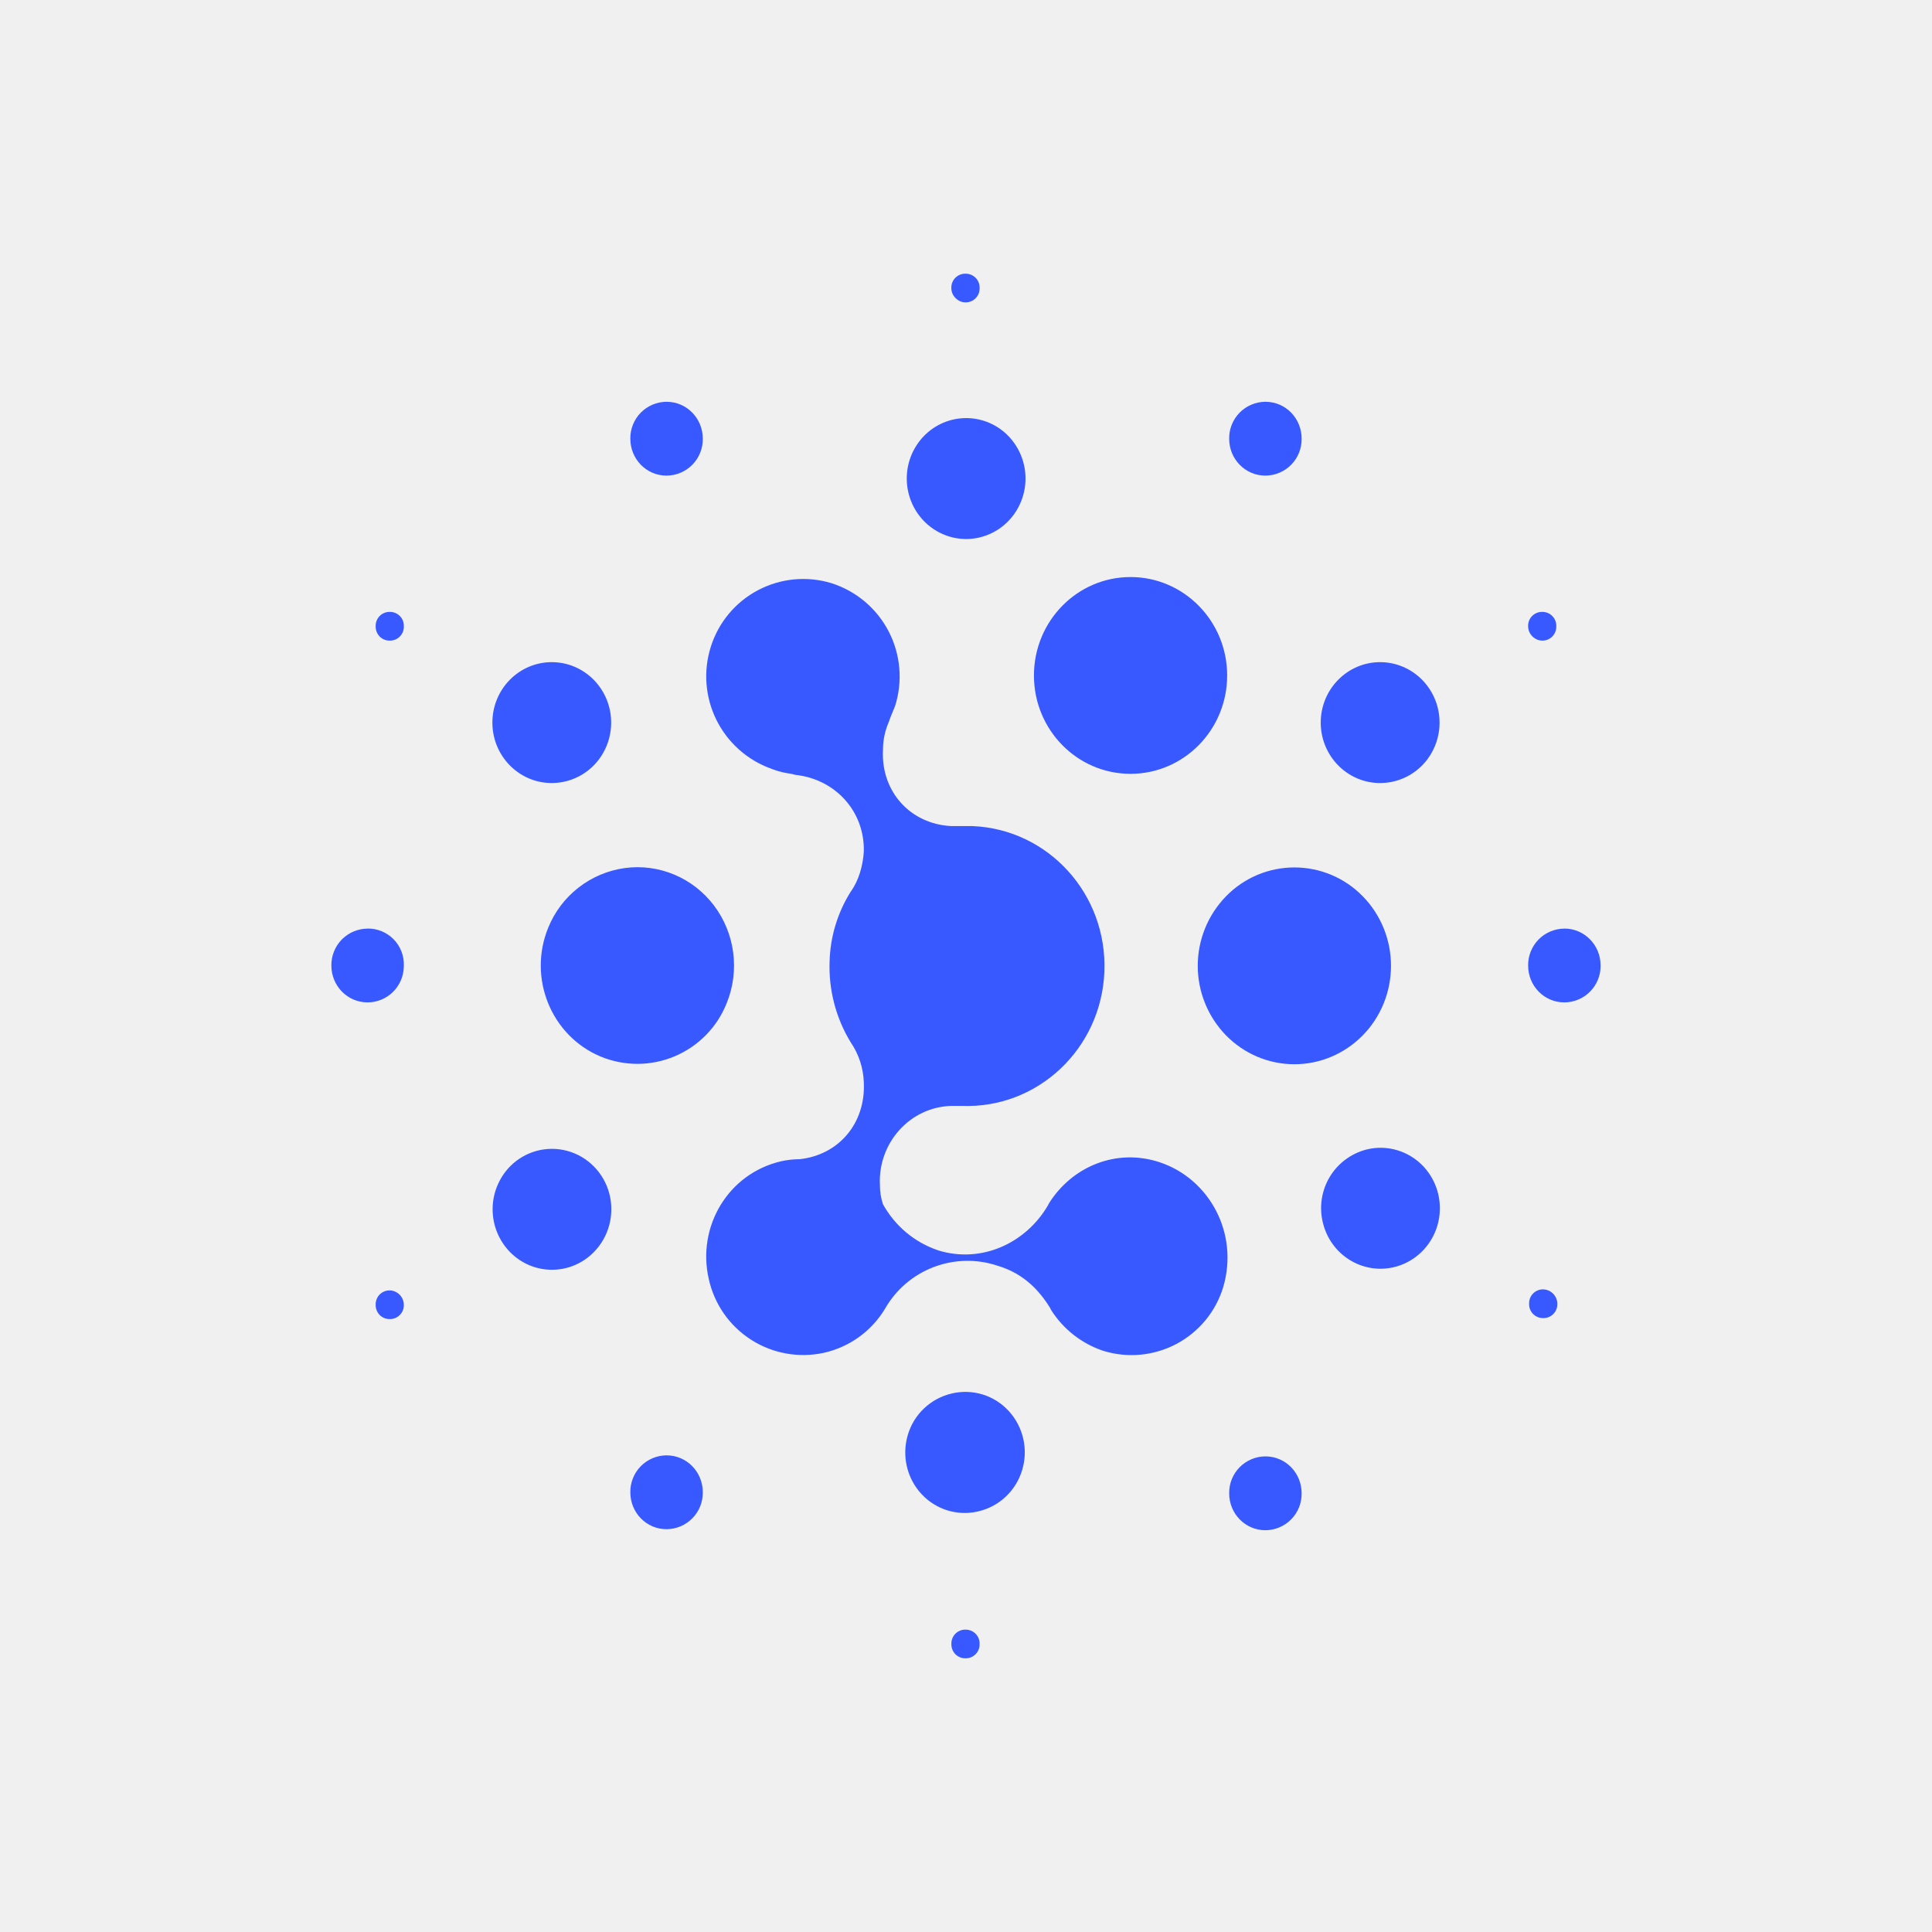
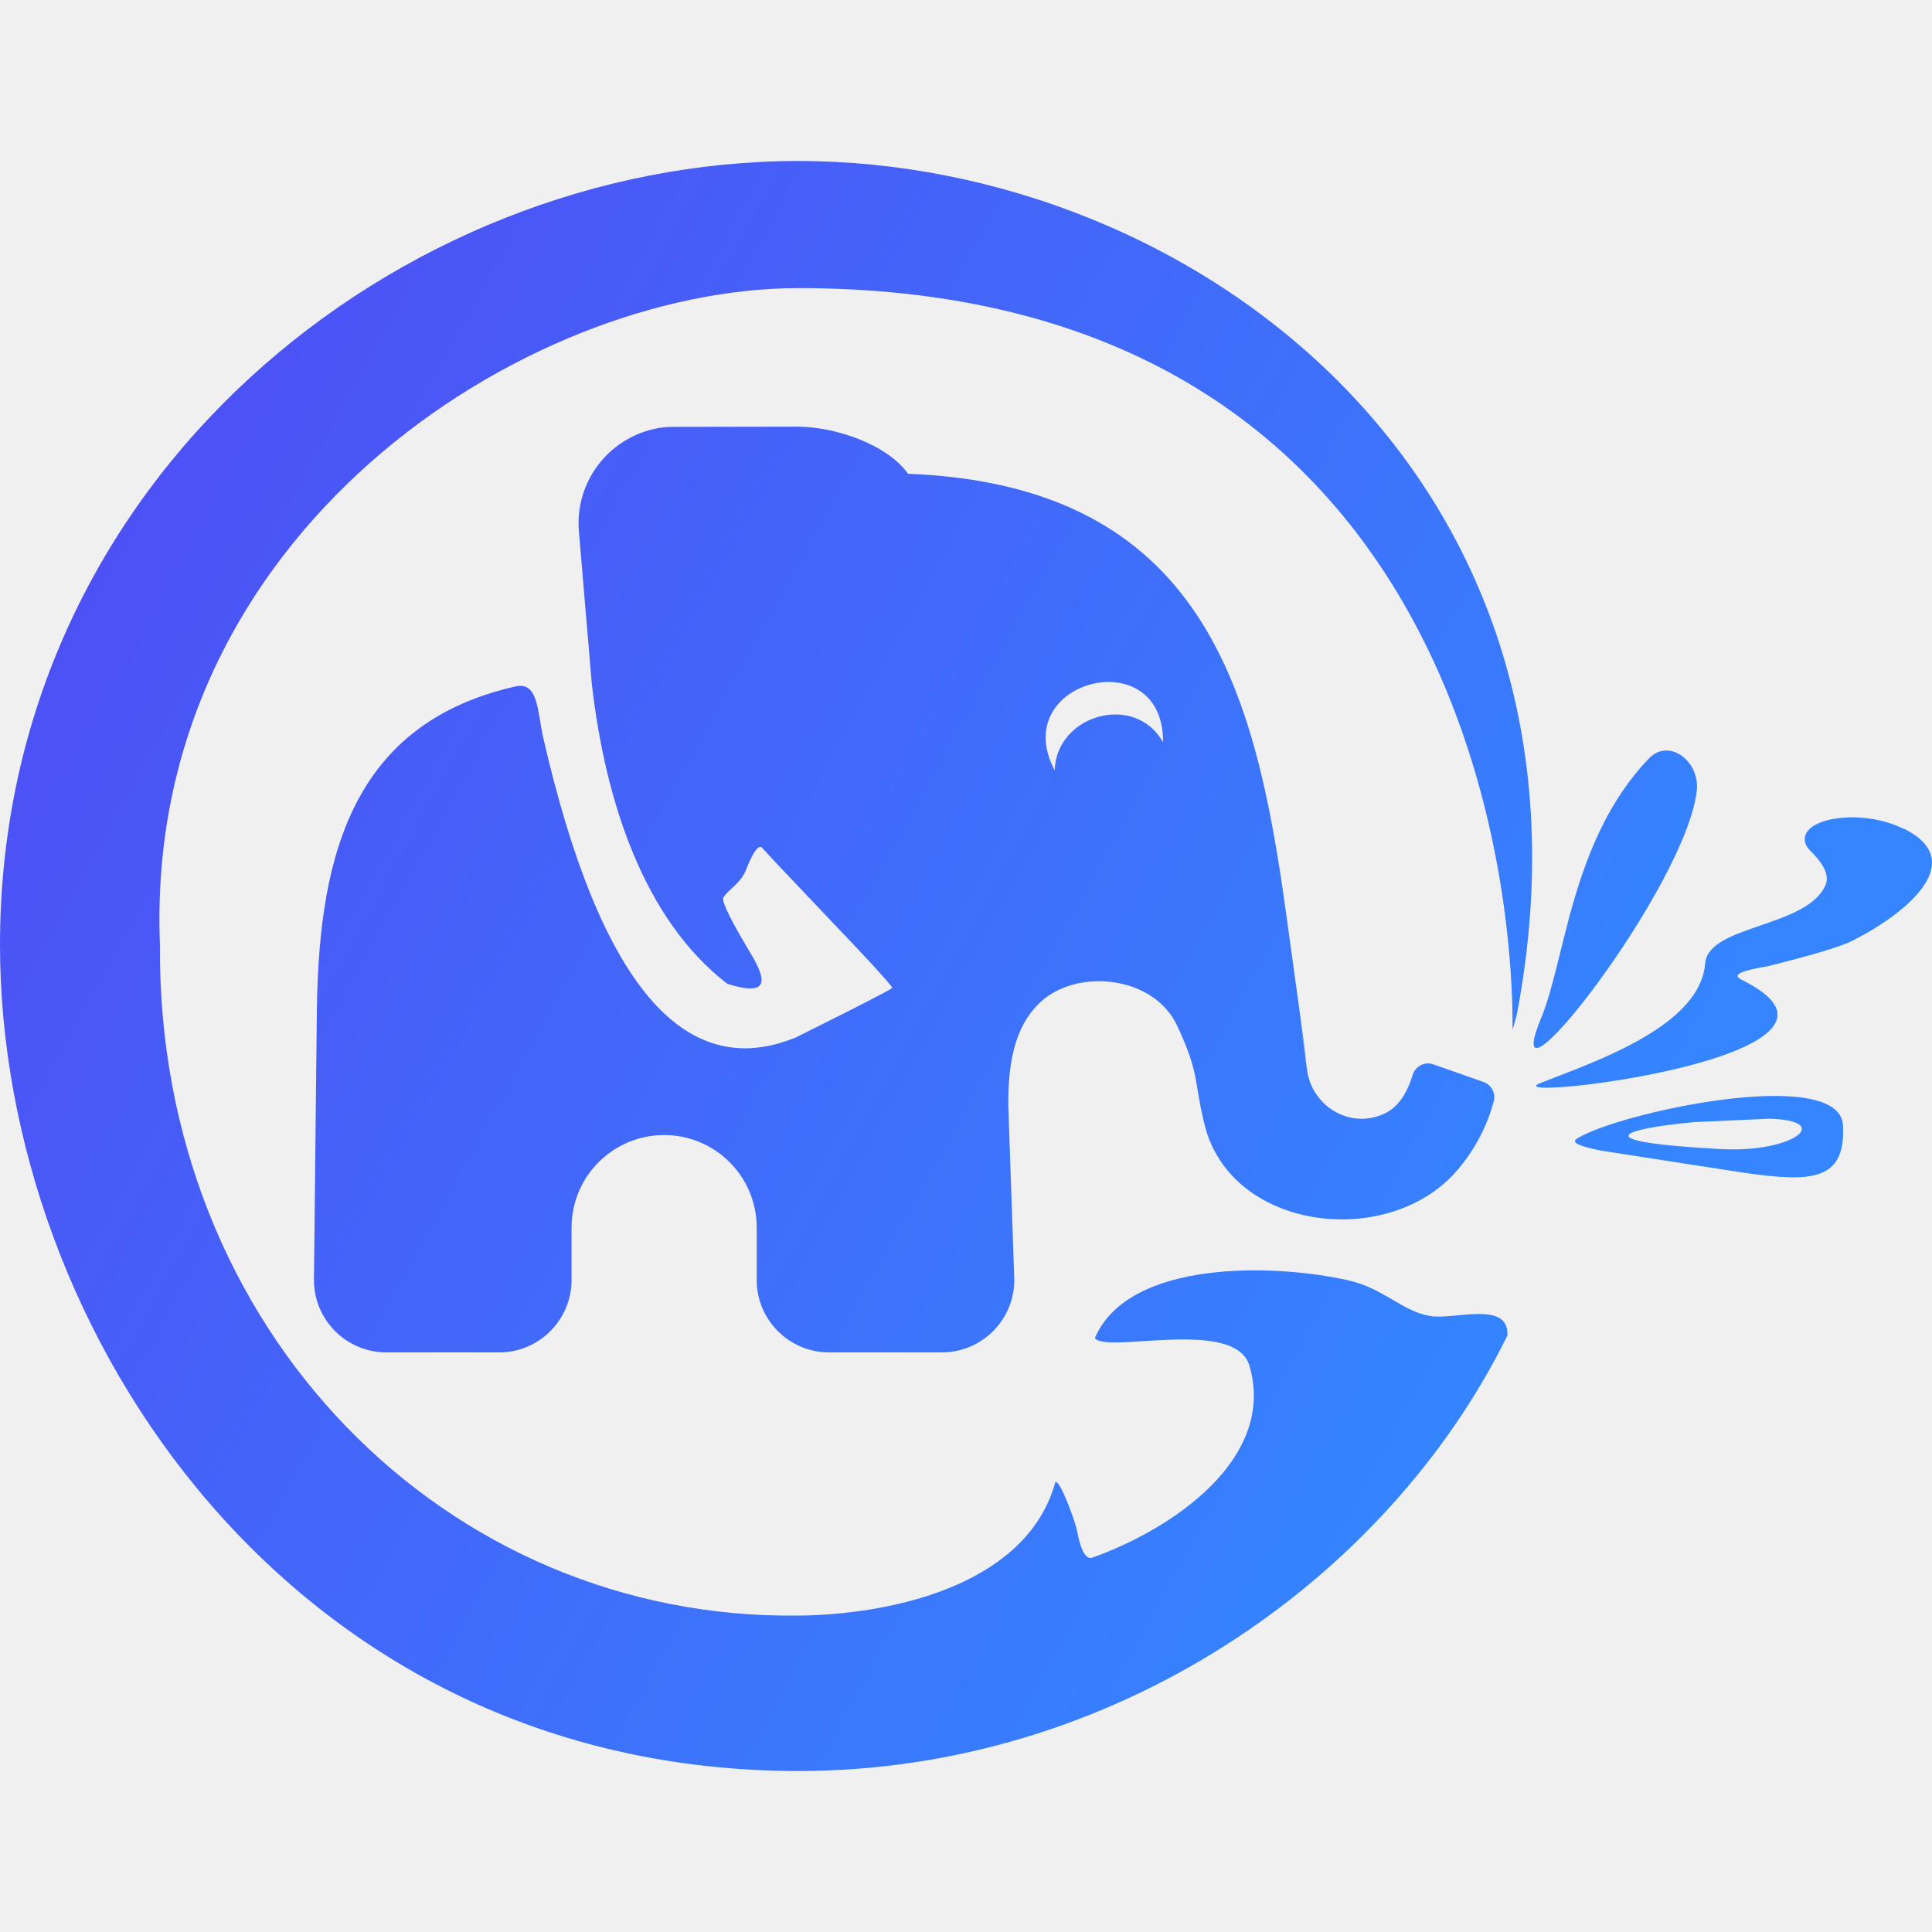
- <svg xmlns="http://www.w3.org/2000/svg" width="120" height="120" viewBox="0 0 120 120" fill="none">
-   <g clip-path="url(#clip0_37_178)">
-     <path d="M59.967 101.219C59.85 101.217 59.734 101.239 59.626 101.283C59.518 101.327 59.421 101.393 59.339 101.476C59.257 101.559 59.193 101.658 59.151 101.766C59.108 101.875 59.088 101.991 59.092 102.108C59.088 102.225 59.107 102.341 59.15 102.45C59.192 102.559 59.256 102.659 59.337 102.742C59.419 102.826 59.517 102.891 59.626 102.936C59.734 102.98 59.85 103.002 59.967 103C60.084 103.003 60.2 102.981 60.309 102.937C60.418 102.893 60.516 102.827 60.598 102.743C60.68 102.66 60.745 102.56 60.787 102.451C60.829 102.342 60.849 102.225 60.845 102.108C60.852 101.887 60.774 101.672 60.627 101.508C60.48 101.343 60.276 101.241 60.056 101.223L59.967 101.219ZM51.653 36.225C53.188 36.716 54.465 37.797 55.203 39.229C55.942 40.662 56.081 42.329 55.591 43.864L55.337 44.481L55.28 44.624L55.215 44.817C54.964 45.391 54.843 45.964 54.843 46.602C54.717 49.146 56.527 51.185 59.092 51.31H60.404C65.094 51.5 68.782 55.514 68.595 60.351C68.409 65.124 64.467 68.879 59.716 68.69H59.092C56.53 68.754 54.527 70.983 54.653 73.592C54.653 74.036 54.717 74.416 54.843 74.799C55.591 76.136 56.778 77.157 58.282 77.666C60.97 78.49 63.718 77.218 65.091 74.864L65.155 74.738C66.596 72.445 69.348 71.298 72.035 72.191C75.096 73.208 76.973 76.584 75.973 79.956C75.745 80.704 75.371 81.4 74.873 82.004C74.374 82.607 73.762 83.107 73.071 83.474C72.38 83.84 71.623 84.067 70.844 84.141C70.065 84.215 69.279 84.135 68.531 83.904C67.186 83.457 66.037 82.556 65.281 81.357L65.22 81.231C64.503 80.074 63.561 79.153 62.17 78.683L61.97 78.619C60.674 78.184 59.267 78.213 57.99 78.701C56.712 79.188 55.644 80.104 54.968 81.292C54.551 81.984 53.998 82.583 53.341 83.054C52.685 83.524 51.94 83.856 51.152 84.03C49.599 84.362 47.978 84.067 46.643 83.208C45.307 82.35 44.366 80.997 44.024 79.447C43.276 76.2 45.214 72.889 48.529 72.126C48.877 72.049 49.233 72.007 49.589 72.001H49.654C52.09 71.746 53.778 69.772 53.653 67.224C53.623 66.336 53.341 65.475 52.839 64.741C51.918 63.23 51.462 61.481 51.528 59.713C51.569 58.179 52.022 56.684 52.839 55.385C53.341 54.686 53.592 53.794 53.653 52.901C53.717 50.357 51.84 48.383 49.403 48.128L49.152 48.064C48.787 48.019 48.428 47.935 48.081 47.813L47.902 47.745C46.418 47.213 45.198 46.127 44.498 44.714C43.798 43.301 43.673 41.673 44.15 40.17C44.627 38.656 45.684 37.391 47.089 36.653C48.495 35.913 50.135 35.76 51.653 36.225ZM31.676 72.452C32.608 71.506 33.966 71.137 35.238 71.485C36.51 71.829 37.506 72.843 37.847 74.136C38.187 75.433 37.822 76.817 36.89 77.766C35.45 79.235 33.117 79.235 31.676 77.766C30.984 77.056 30.597 76.103 30.597 75.111C30.597 74.119 30.984 73.163 31.676 72.452ZM84.871 71.399C86.157 71.076 87.515 71.485 88.425 72.463C89.336 73.445 89.658 74.846 89.275 76.136C88.891 77.426 87.856 78.408 86.566 78.709C84.591 79.167 82.624 77.92 82.158 75.91C81.93 74.952 82.086 73.943 82.593 73.099C83.1 72.254 83.918 71.647 84.871 71.399ZM84.641 55.668C85.767 56.814 86.397 58.366 86.397 59.989C86.397 61.609 85.767 63.164 84.641 64.311C83.513 65.457 81.99 66.102 80.395 66.102C78.804 66.102 77.278 65.457 76.153 64.311C75.025 63.155 74.394 61.604 74.394 59.989C74.394 58.374 75.025 56.824 76.153 55.668C76.705 55.101 77.365 54.651 78.094 54.343C78.823 54.036 79.606 53.878 80.397 53.878C81.188 53.878 81.971 54.036 82.7 54.343C83.429 54.651 84.089 55.101 84.641 55.668ZM44.354 56.252C45.658 57.986 45.956 60.294 45.135 62.311C44.843 63.047 44.407 63.718 43.853 64.284C43.299 64.85 42.638 65.3 41.908 65.608C41.179 65.916 40.395 66.076 39.603 66.078C38.811 66.079 38.026 65.923 37.295 65.619C34.231 64.329 32.78 60.752 34.045 57.635C34.441 56.65 35.09 55.787 35.927 55.134C36.764 54.48 37.759 54.06 38.811 53.916C40.936 53.629 43.05 54.521 44.354 56.252ZM85.724 41.127C87.042 41.127 88.261 41.843 88.92 43.004C89.579 44.165 89.579 45.599 88.92 46.76C88.601 47.328 88.137 47.801 87.576 48.131C87.014 48.461 86.375 48.636 85.724 48.637C83.688 48.637 82.033 46.953 82.033 44.882C82.033 42.807 83.688 41.127 85.724 41.127ZM34.274 41.127C35.593 41.127 36.808 41.843 37.467 43.004C38.126 44.165 38.126 45.599 37.467 46.76C37.148 47.327 36.685 47.8 36.124 48.13C35.563 48.46 34.925 48.635 34.274 48.637C32.235 48.637 30.583 46.953 30.583 44.882C30.583 42.807 32.235 41.127 34.274 41.127ZM70.219 35.841C73.533 35.841 76.221 38.579 76.221 41.954C76.221 45.33 73.533 48.064 70.219 48.064C66.904 48.064 64.22 45.33 64.22 41.954C64.22 38.579 66.908 35.841 70.219 35.841ZM60.809 33.39C62.106 33.096 63.149 32.114 63.536 30.817C63.727 30.182 63.749 29.508 63.599 28.862C63.45 28.216 63.134 27.62 62.683 27.134C62.237 26.654 61.671 26.302 61.043 26.117C60.415 25.932 59.748 25.919 59.114 26.08C57.154 26.582 55.957 28.588 56.419 30.584C56.885 32.584 58.838 33.834 60.809 33.39ZM60.809 93.862C62.095 93.551 63.116 92.573 63.496 91.282C63.682 90.652 63.701 89.985 63.553 89.345C63.404 88.705 63.092 88.115 62.647 87.631C62.208 87.154 61.649 86.802 61.029 86.612C60.408 86.423 59.748 86.402 59.117 86.552C58.475 86.7 57.884 87.016 57.404 87.468C56.925 87.919 56.573 88.49 56.387 89.122C56 90.415 56.326 91.824 57.243 92.805C58.121 93.748 59.415 94.156 60.658 93.898L60.812 93.862H60.809ZM78.596 29.542C78.895 29.54 79.191 29.48 79.466 29.363C79.741 29.247 79.991 29.078 80.2 28.864C80.409 28.651 80.574 28.398 80.685 28.121C80.796 27.844 80.851 27.547 80.847 27.248C80.847 25.976 79.847 24.955 78.596 24.955C78.298 24.956 78.002 25.017 77.727 25.133C77.452 25.25 77.202 25.419 76.993 25.632C76.784 25.846 76.619 26.098 76.508 26.376C76.397 26.653 76.342 26.95 76.346 27.248C76.346 28.52 77.349 29.542 78.596 29.542ZM41.401 29.542C41.7 29.54 41.996 29.48 42.271 29.363C42.546 29.247 42.795 29.078 43.005 28.864C43.214 28.651 43.379 28.398 43.49 28.121C43.601 27.844 43.656 27.547 43.652 27.248C43.652 25.976 42.648 24.955 41.401 24.955C41.103 24.956 40.807 25.017 40.532 25.133C40.257 25.25 40.007 25.419 39.798 25.632C39.589 25.846 39.424 26.098 39.313 26.376C39.202 26.653 39.147 26.95 39.151 27.248C39.151 28.52 40.151 29.542 41.401 29.542ZM22.833 57.678C22.534 57.679 22.238 57.74 21.963 57.856C21.688 57.972 21.439 58.142 21.229 58.355C21.02 58.569 20.855 58.821 20.744 59.099C20.633 59.376 20.578 59.673 20.582 59.971C20.582 61.24 21.586 62.261 22.833 62.261C23.415 62.259 23.974 62.032 24.392 61.627C24.811 61.222 25.057 60.671 25.079 60.09L25.083 59.968C25.093 59.668 25.041 59.369 24.932 59.089C24.823 58.809 24.659 58.554 24.448 58.34C24.238 58.126 23.986 57.956 23.709 57.842C23.431 57.727 23.133 57.67 22.833 57.674V57.678ZM41.401 90.394C41.103 90.395 40.807 90.456 40.532 90.572C40.257 90.688 40.007 90.858 39.798 91.071C39.589 91.284 39.424 91.537 39.313 91.814C39.202 92.092 39.147 92.388 39.151 92.687C39.151 93.959 40.151 94.981 41.401 94.981C41.7 94.979 41.996 94.918 42.271 94.802C42.546 94.686 42.795 94.516 43.005 94.303C43.214 94.09 43.379 93.837 43.49 93.56C43.601 93.282 43.656 92.986 43.652 92.687C43.652 91.415 42.648 90.394 41.401 90.394ZM78.596 90.458C78.298 90.46 78.002 90.52 77.727 90.637C77.452 90.753 77.202 90.922 76.993 91.136C76.784 91.349 76.619 91.602 76.508 91.879C76.397 92.156 76.342 92.453 76.346 92.752C76.346 94.024 77.349 95.045 78.596 95.045C78.895 95.044 79.191 94.983 79.466 94.867C79.741 94.751 79.991 94.581 80.2 94.368C80.409 94.154 80.574 93.902 80.685 93.624C80.796 93.347 80.851 93.05 80.847 92.752C80.847 91.48 79.847 90.458 78.596 90.458ZM97.165 57.678C96.867 57.679 96.571 57.74 96.296 57.856C96.021 57.972 95.771 58.142 95.562 58.355C95.353 58.569 95.188 58.821 95.077 59.099C94.966 59.376 94.911 59.673 94.915 59.971C94.915 61.24 95.915 62.261 97.165 62.261C97.464 62.26 97.76 62.199 98.035 62.083C98.31 61.967 98.559 61.797 98.769 61.584C98.978 61.37 99.143 61.118 99.254 60.84C99.365 60.563 99.42 60.267 99.416 59.968C99.416 58.696 98.412 57.674 97.165 57.674V57.678ZM95.789 39.79C95.906 39.792 96.022 39.77 96.13 39.726C96.239 39.681 96.337 39.615 96.418 39.532C96.5 39.449 96.564 39.349 96.606 39.24C96.648 39.131 96.668 39.015 96.664 38.898C96.668 38.781 96.648 38.664 96.606 38.555C96.564 38.446 96.5 38.347 96.418 38.264C96.337 38.18 96.239 38.114 96.13 38.07C96.022 38.025 95.906 38.004 95.789 38.005C95.672 38.004 95.556 38.025 95.448 38.07C95.34 38.114 95.242 38.18 95.16 38.264C95.078 38.347 95.014 38.446 94.972 38.555C94.93 38.664 94.91 38.781 94.915 38.898C94.915 39.407 95.352 39.79 95.789 39.79ZM59.967 18.781C60.084 18.783 60.2 18.762 60.308 18.718C60.416 18.674 60.515 18.609 60.597 18.526C60.679 18.442 60.743 18.343 60.786 18.234C60.829 18.125 60.849 18.009 60.845 17.892C60.849 17.775 60.829 17.658 60.787 17.548C60.744 17.439 60.68 17.339 60.597 17.255C60.514 17.172 60.416 17.106 60.306 17.062C60.197 17.018 60.081 16.997 59.963 17C59.846 16.998 59.73 17.02 59.622 17.064C59.514 17.108 59.416 17.174 59.334 17.258C59.252 17.341 59.188 17.441 59.146 17.55C59.104 17.659 59.084 17.775 59.089 17.892C59.089 18.369 59.476 18.738 59.888 18.777L59.963 18.781H59.967ZM24.205 39.79C24.322 39.792 24.439 39.771 24.547 39.727C24.656 39.683 24.754 39.617 24.837 39.533C24.919 39.45 24.983 39.35 25.025 39.241C25.068 39.132 25.087 39.015 25.083 38.898C25.087 38.781 25.068 38.664 25.026 38.555C24.984 38.446 24.92 38.347 24.838 38.264C24.756 38.18 24.658 38.114 24.55 38.07C24.442 38.025 24.326 38.004 24.209 38.005C24.092 38.004 23.976 38.025 23.867 38.07C23.759 38.114 23.661 38.18 23.579 38.264C23.498 38.347 23.434 38.446 23.392 38.555C23.349 38.664 23.33 38.781 23.334 38.898C23.33 39.015 23.349 39.131 23.392 39.24C23.434 39.349 23.498 39.449 23.579 39.532C23.661 39.615 23.759 39.681 23.867 39.726C23.976 39.77 24.092 39.792 24.209 39.79H24.205ZM24.205 80.149C24.089 80.148 23.973 80.17 23.866 80.214C23.758 80.258 23.661 80.324 23.579 80.407C23.498 80.49 23.434 80.589 23.392 80.697C23.35 80.806 23.33 80.921 23.334 81.038C23.33 81.155 23.349 81.271 23.392 81.38C23.434 81.489 23.498 81.588 23.579 81.672C23.661 81.756 23.759 81.822 23.867 81.866C23.976 81.91 24.092 81.932 24.209 81.93C24.326 81.932 24.442 81.91 24.55 81.866C24.658 81.822 24.756 81.756 24.838 81.672C24.92 81.588 24.984 81.489 25.026 81.38C25.068 81.271 25.087 81.155 25.083 81.038C25.079 80.806 24.986 80.584 24.824 80.418C24.661 80.253 24.441 80.156 24.209 80.149H24.205ZM95.854 80.085C95.737 80.082 95.621 80.103 95.512 80.147C95.404 80.191 95.306 80.257 95.224 80.34C95.141 80.423 95.077 80.522 95.034 80.631C94.992 80.74 94.972 80.856 94.976 80.973C94.971 81.091 94.99 81.208 95.032 81.318C95.074 81.427 95.139 81.527 95.221 81.611C95.303 81.695 95.402 81.761 95.511 81.806C95.62 81.85 95.736 81.872 95.854 81.869C95.971 81.871 96.087 81.849 96.196 81.805C96.304 81.76 96.402 81.694 96.484 81.61C96.566 81.526 96.63 81.426 96.672 81.317C96.714 81.207 96.733 81.09 96.728 80.973C96.725 80.741 96.632 80.519 96.469 80.354C96.306 80.188 96.086 80.092 95.854 80.085Z" fill="#3859FF" />
-   </g>
+ <svg xmlns="http://www.w3.org/2000/svg" height="1em" style="flex:none;line-height:1" viewBox="0 0 24 24" width="1em">
  <defs>
-     <clipPath id="clip0_37_178">
-       <rect width="86" height="86" fill="white" transform="translate(17 17)" />
-     </clipPath>
+     <linearGradient id="lobe-icons-chat-glm-_R_0_" x1="-18.756%" x2="70.894%" y1="49.371%" y2="90.944%">
+       <stop offset="0%" stop-color="#504AF4" />
+       <stop offset="100%" stop-color="#3485FF" />
+     </linearGradient>
  </defs>
+   <path d="M9.917 2c4.906 0 10.178 3.947 8.93 10.58-.014.07-.037.14-.057.21l-.003-.277c-.083-3-1.534-8.934-8.87-8.934-3.393 0-8.137 3.054-7.93 8.158-.04 4.778 3.555 8.4 7.95 8.332l.073-.001c1.2-.033 2.763-.429 3.1-1.657.063-.031.26.534.268.598.048.256.112.369.192.34.981-.348 2.286-1.222 1.952-2.38-.176-.61-1.775-.147-1.921-.347.418-.979 2.234-.926 3.153-.716.443.102.657.38 1.012.442.29.052.981-.2.96.242-1.5 3.042-4.893 5.41-8.808 5.41C3.654 22 0 16.574 0 11.737 0 5.947 4.959 2 9.917 2zM9.9 5.3c.484 0 1.125.225 1.38.585 3.669.145 4.313 2.686 4.694 5.444.255 1.838.315 2.3.182 1.387l.083.59c.068.448.554.737.982.516.144-.075.254-.231.328-.47a.2.2 0 01.258-.13l.625.22a.2.2 0 01.124.238 2.172 2.172 0 01-.51.92c-.878.917-2.757.664-3.08-.62-.14-.554-.055-.626-.345-1.242-.292-.621-1.238-.709-1.69-.295-.345.315-.407.805-.406 1.282L12.6 15.9a.9.9 0 01-.9.9h-1.4a.9.9 0 01-.9-.9v-.65a1.15 1.15 0 10-2.3 0v.65a.9.9 0 01-.9.9H4.8a.9.9 0 01-.9-.9l.035-3.239c.012-1.884.356-3.658 2.47-4.134.2-.045.252.13.29.342.025.154.043.252.053.294.701 3.058 1.75 4.299 3.144 3.722l.66-.331.254-.13c.158-.082.25-.131.276-.15.012-.01-.165-.206-.407-.464l-1.012-1.067a8.925 8.925 0 01-.199-.216c-.047-.034-.116.068-.208.306-.074.157-.251.252-.272.326-.013.058.108.298.362.72.164.288.22.508-.31.343-1.04-.8-1.518-2.273-1.684-3.725-.004-.035-.162-1.913-.162-1.913a1.2 1.2 0 011.113-1.281L9.9 5.3zm12.994 8.68c.037.697-.403.704-1.213.591l-1.783-.276c-.265-.053-.385-.099-.313-.147.47-.315 3.268-.93 3.31-.168zm-.915-.083l-.926.042c-.85.077-1.452.24.338.336l.103.003c.815.012 1.264-.359.485-.381zm1.667-3.601h.01c.79.398.067 1.03-.65 1.393-.14.07-.491.176-1.052.315-.241.04-.457.092-.333.16l.01.005c1.952.958-3.123 1.534-2.495 1.285l.38-.148c.68-.266 1.614-.682 1.666-1.337.038-.48 1.253-.442 1.493-.968.048-.106 0-.236-.144-.389-.05-.047-.094-.094-.107-.148-.073-.305.7-.431 1.222-.168zm-2.568-.474c-.135 1.198-2.479 4.192-1.949 2.863l.017-.042c.298-.717.376-2.221 1.337-3.221.25-.26.636.035.595.4zm-7.976-.253c.02-.694 1.002-.968 1.346-.347.01-1.274-1.941-.768-1.346.347z" fill="url(#lobe-icons-chat-glm-_R_0_)" fill-rule="evenodd" />
</svg>
